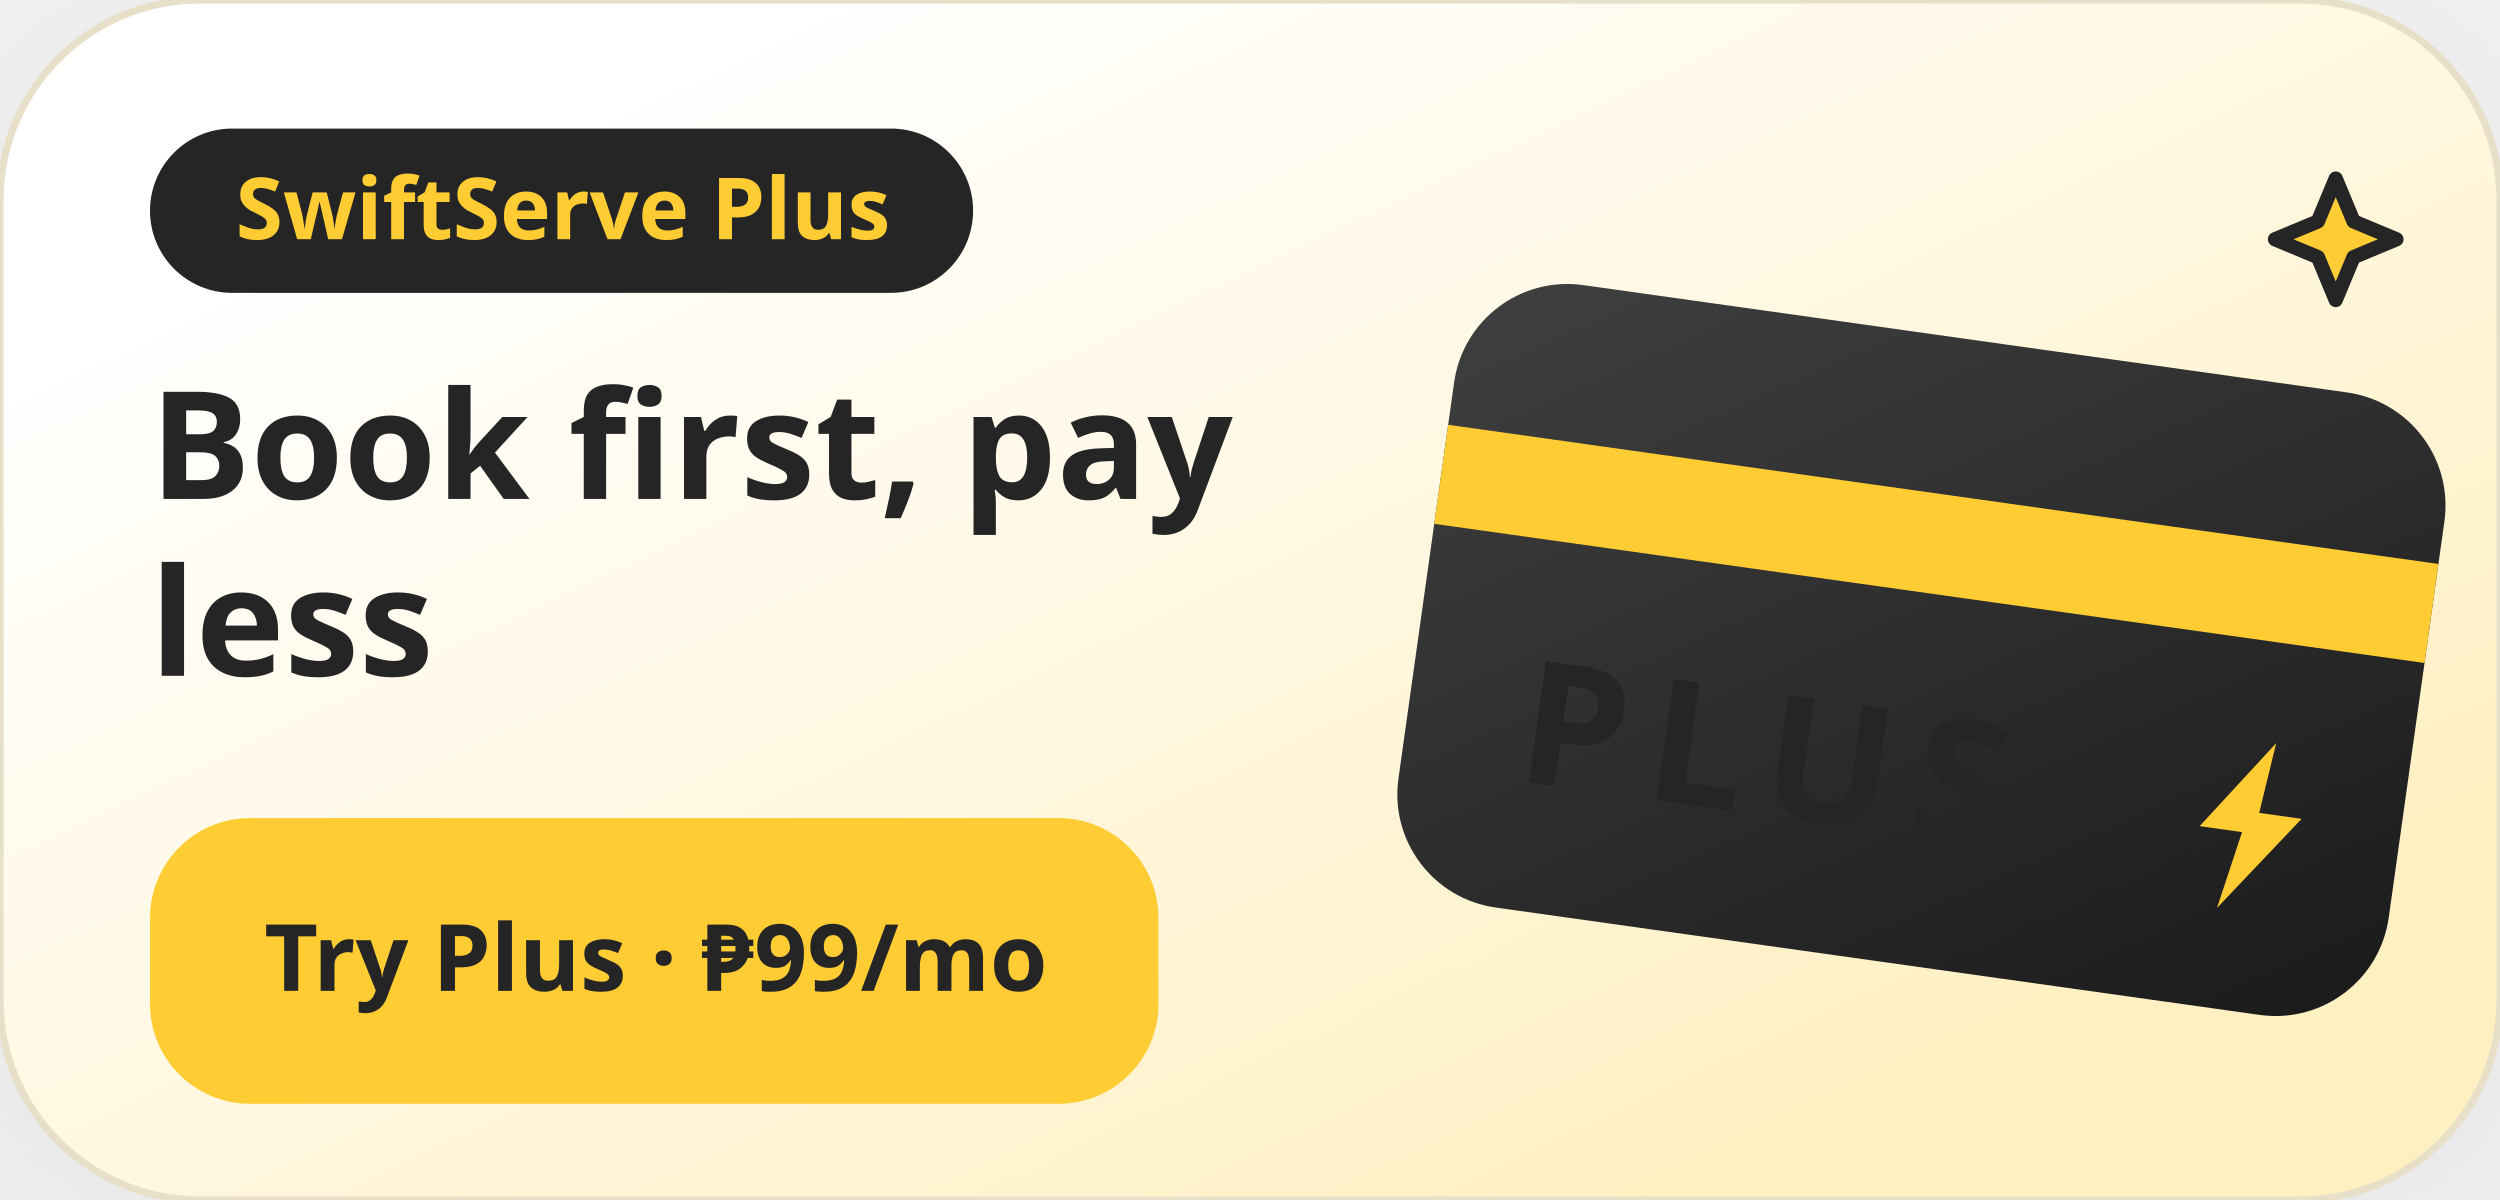
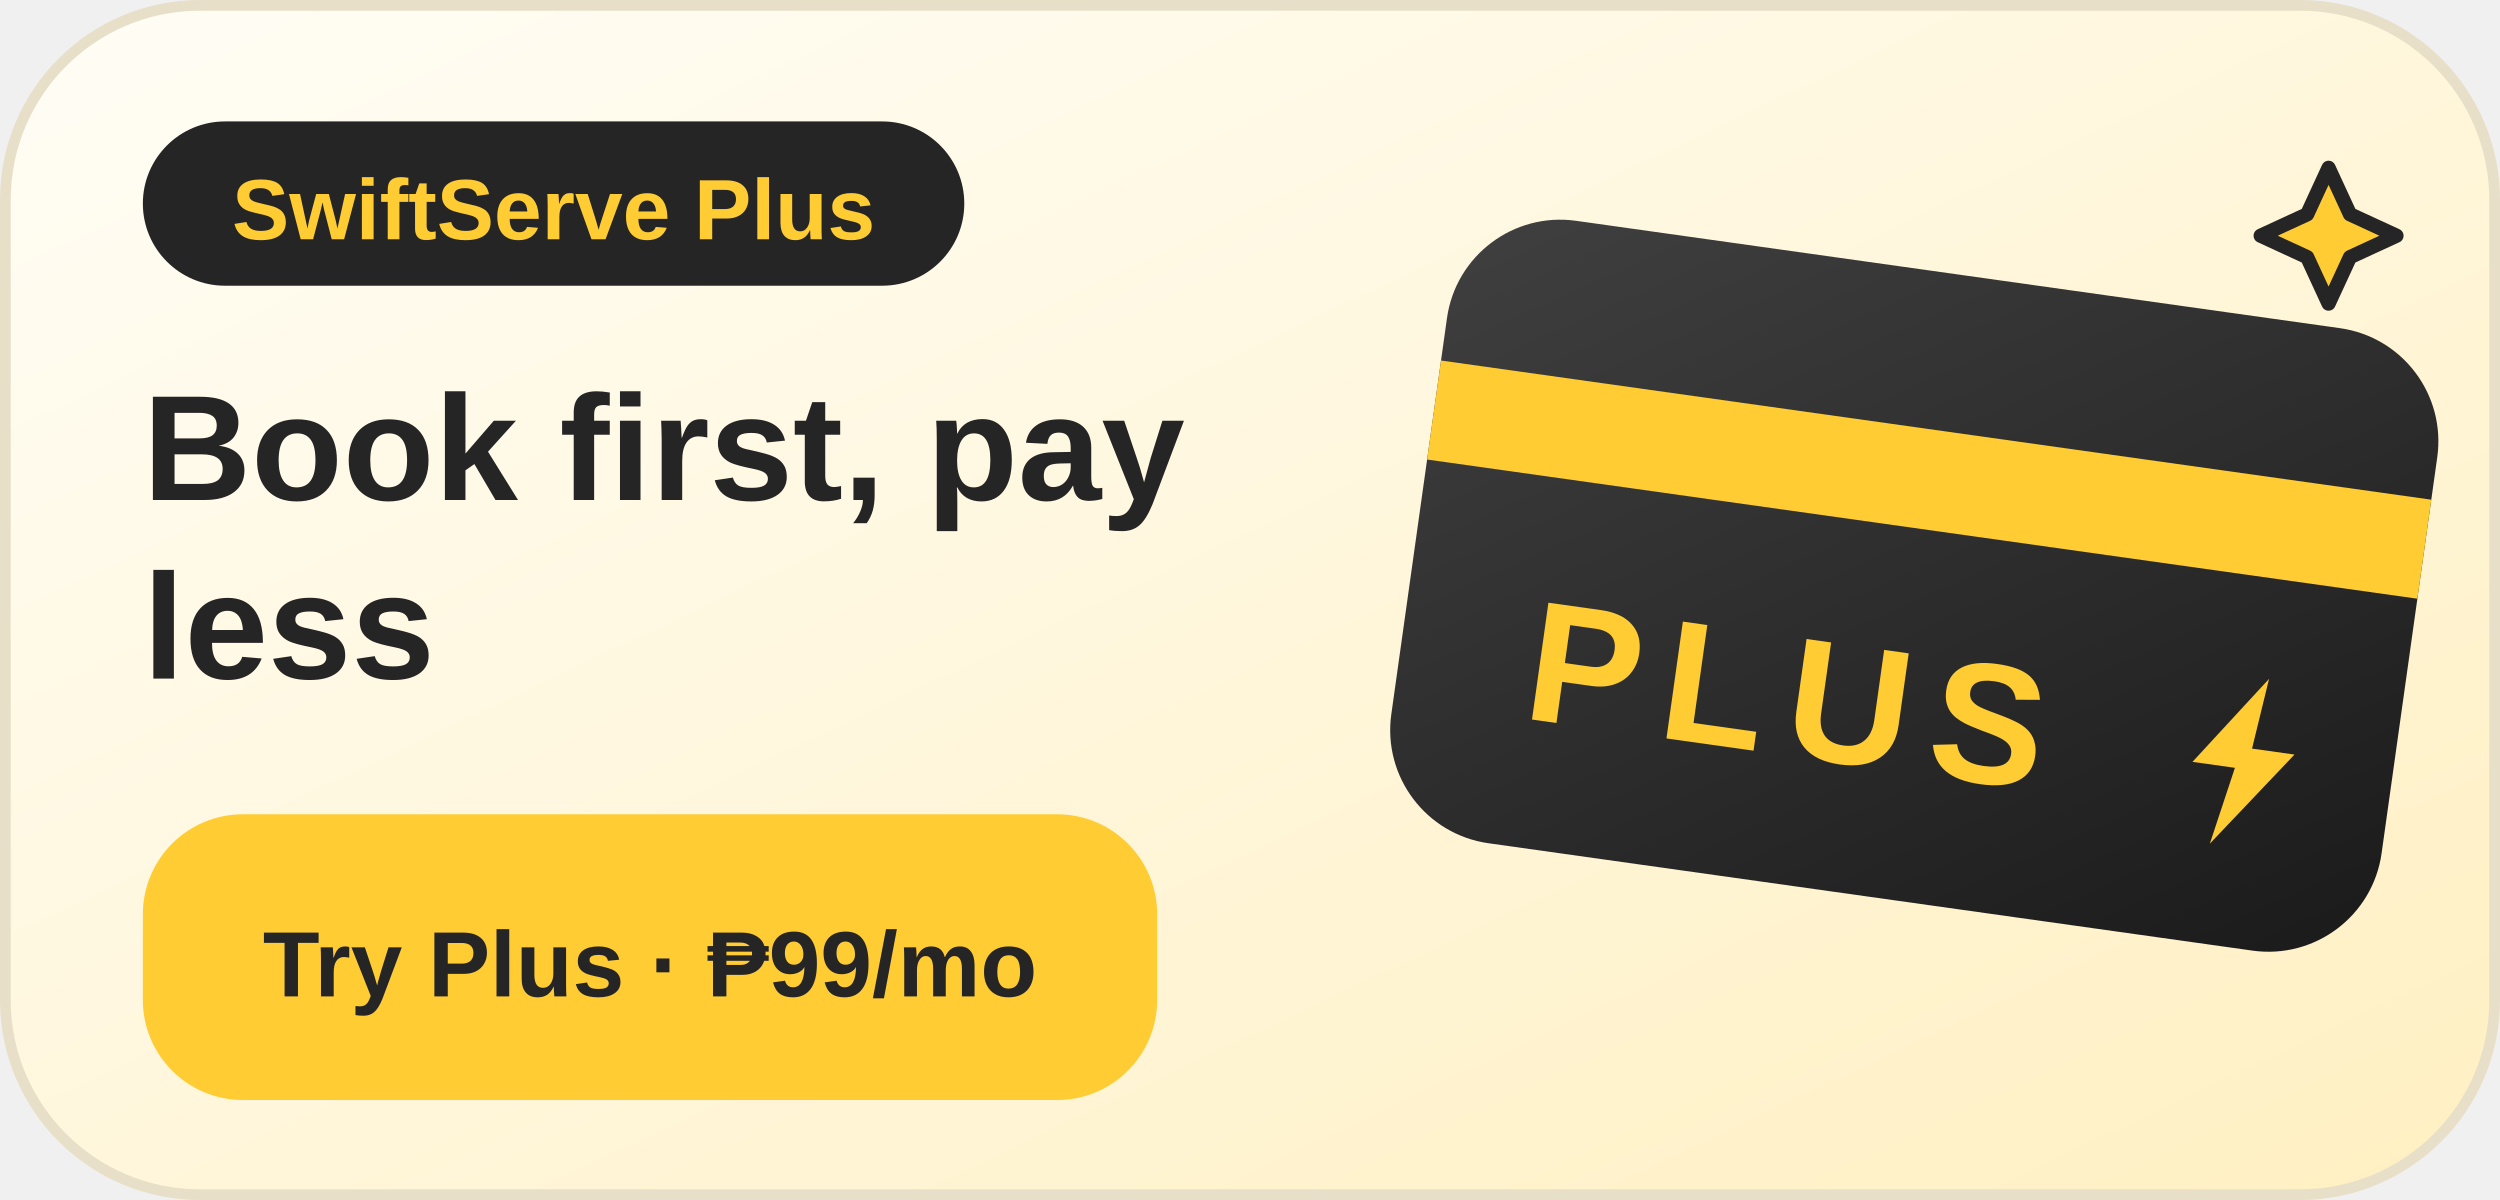
- <svg xmlns="http://www.w3.org/2000/svg" width="350" height="168" viewBox="20 473 350 168">
-   <g />
-   <g />
-   <g />
-   <g />
-   <g />
-   <g />
-   <g />
-   <g id="bn1" mask="url(#mask-for-bn11)">
-     <g>
-       <linearGradient x1="15%" y1="15%" x2="85%" y2="85%" id="linear-gradient1">
-         <stop offset="0%" stop-color="rgb(255,255,255)" stop-opacity="1" />
-         <stop offset="100%" stop-color="rgb(255,240,194)" stop-opacity="1" />
-       </linearGradient>
-       <rect x="20" y="485" width="350" height="168" rx="28" ry="28" fill="rgba(38, 38, 38, 0.078)" mask="url(#dc-shadow-1-cut)" filter="url(#dc-shadow-1)" />
-       <rect width="350" height="168" x="20" y="473" fill="url(#linear-gradient1)" stroke="rgb(232, 223, 200)" stroke-width="1px" rx="28" ry="28" />
-     </g>
-     <mask id="mask-for-bn11">
-       <rect width="350" height="168" x="20" y="473" fill="#ffffff" />
-       <rect width="168" height="137.531" x="41" y="490" fill="#ffffff" />
-     </mask>
-     <g id="tx1">
-       <g id="chip1">
-         <g>
-           <rect width="115.234" height="23" x="41" y="491" fill="rgb(37, 37, 37)" rx="11.5" ry="11.5" />
-         </g>
-         <text color="rgb(255, 204, 51)" dominant-baseline="text-after-edge" font-family="&quot;Plus Jakarta Sans&quot;, system-ui, sans-serif" font-size="12px" font-size-adjust="none" font-stretch="100%" font-style="normal" font-variant="normal" font-weight="700" direction="ltr" letter-spacing="normal" text-decoration="none" text-anchor="start" text-rendering="auto" unicode-bidi="normal" word-spacing="0px" writing-mode="horizontal-tb" user-select="text" fill="rgb(255, 204, 51)">
-           <tspan xml:space="preserve" x="53" y="510" textLength="91.234" lengthAdjust="spacingAndGlyphs">SwiftServe Plus</tspan>
-         </text>
-       </g>
-       <g id="hd1">
-         <text color="rgb(37, 37, 37)" dominant-baseline="text-after-edge" font-family="&quot;Plus Jakarta Sans&quot;, system-ui, sans-serif" font-size="21px" font-size-adjust="none" font-stretch="100%" font-style="normal" font-variant="normal" font-weight="800" direction="ltr" letter-spacing="normal" text-decoration="none" text-anchor="start" text-rendering="auto" unicode-bidi="isolate" word-spacing="0px" writing-mode="horizontal-tb" user-select="text" fill="rgb(37, 37, 37)">
-           <tspan xml:space="preserve" x="41" y="549" textLength="149.984" lengthAdjust="spacingAndGlyphs">Book first, pay </tspan>
-           <tspan xml:space="preserve" x="41" y="573.766" textLength="39.922" lengthAdjust="spacingAndGlyphs">less</tspan>
-         </text>
-       </g>
-       <g id="cta1" role="button">
-         <g>
-           <rect width="141.188" height="40" x="41" y="587.531" fill="rgb(255, 204, 51)" rx="14" ry="14" />
-         </g>
-         <text color="rgb(37, 37, 37)" dominant-baseline="text-after-edge" font-family="&quot;Plus Jakarta Sans&quot;, system-ui, sans-serif" font-size="13px" font-size-adjust="none" font-stretch="100%" font-style="normal" font-variant="normal" font-weight="700" direction="ltr" letter-spacing="normal" text-decoration="none" text-anchor="start" text-rendering="auto" unicode-bidi="normal" word-spacing="0px" writing-mode="horizontal-tb" user-select="text" fill="rgb(37, 37, 37)">
-           <tspan xml:space="preserve" x="57" y="615.531" textLength="109.188" lengthAdjust="spacingAndGlyphs">Try Plus · ₱99/mo</tspan>
-         </text>
-       </g>
-     </g>
-     <g id="art1" mask="url(#mask-for-art11)">
-       <g />
-       <g />
-       <g />
-       <g />
-       <g />
-       <g />
-       <g />
-       <mask id="mask-for-art11">
-         <rect width="190" height="168" x="179" y="474" fill="#ffffff" />
-       </mask>
-       <g transform="matrix(1 0 0 1 179 474)">
-         <defs color="rgb(37, 37, 37)" fill="rgb(0, 0, 0)" stroke="none">
-           <linearGradient id="art1-cg" x1="0" y1="0" x2="1" y2="1">
-             <stop offset="0" stop-color="#404040" />
-             <stop offset="1" stop-color="#1A1A1A" />
-           </linearGradient>
-           <mask id="dc-shadow-1-cut" maskUnits="userSpaceOnUse" x="20" y="473" width="350" height="168">
-             <rect x="20" y="473" width="350" height="168" fill="#fff" />
-             <rect x="20" y="473" width="350" height="168" rx="28" ry="28" fill="#000" />
-           </mask>
-           <filter id="dc-shadow-1" x="-50%" y="-50%" width="200%" height="200%">
-             <feGaussianBlur stdDeviation="14" />
-           </filter>
-         </defs>
-         <g transform="matrix(0.990268, 0.139173, -0.139173, 0.990268, 46.8049, 36.6861)" color="rgb(37, 37, 37)" fill="rgb(0, 0, 0)" stroke="none">
-           <rect width="140" height="88" rx="16" fill="url(&quot;#art1-cg&quot;)" color="rgb(37, 37, 37)" stroke="none" />
-           <rect y="22" width="140" height="14" fill="rgb(255, 204, 51)" color="rgb(37, 37, 37)" stroke="none" />
-           <text x="16" y="70" font-size="24px" font-weight="800" fill="rgb(37, 37, 37)" letter-spacing="3px" color="rgb(37, 37, 37)" stroke="none" dominant-baseline="auto" font-family="&quot;Plus Jakarta Sans&quot;, system-ui, sans-serif" font-size-adjust="none" font-stretch="100%" font-style="normal" font-variant="normal" direction="ltr" text-decoration="none" text-anchor="start" text-rendering="auto" unicode-bidi="normal" word-spacing="0px" writing-mode="horizontal-tb" user-select="text">PLUS</text>
-           <path d="M121 50 L112 63 L118 63 L116 74 L126 60 L120 60 Z" fill="rgb(255, 204, 51)" color="rgb(37, 37, 37)" stroke="none" />
-         </g>
-         <path d="M168 24 l2.5 6 6 2.5 -6 2.5 -2.5 6 -2.5 -6 -6 -2.5 6 -2.5Z" fill="rgb(255, 204, 51)" stroke="rgb(37, 37, 37)" stroke-width="2px" stroke-linejoin="round" color="rgb(37, 37, 37)" />
-       </g>
-     </g>
+ <svg xmlns="http://www.w3.org/2000/svg" width="350" height="168" viewBox="0 0 350 168" role="img" aria-labelledby="title description">
+   <defs>
+     <linearGradient id="background" x1="0" y1="0" x2="1" y2="1">
+       <stop offset="0" stop-color="#FFFDF6" />
+       <stop offset="1" stop-color="#FFF0C2" />
+     </linearGradient>
+     <linearGradient id="card" x1="0" y1="0" x2="1" y2="1">
+       <stop offset="0" stop-color="#404040" />
+       <stop offset="1" stop-color="#1A1A1A" />
+     </linearGradient>
+   </defs>
+   <rect x="0.75" y="0.75" width="348.5" height="166.5" rx="27.25" fill="url(#background)" stroke="#E8DFC8" stroke-width="1.5" />
+   <rect x="20" y="17" width="115" height="23" rx="11.5" fill="#252525" />
+   <text x="77.5" y="33.5" text-anchor="middle" fill="#FFCC33" font-family="Arial, sans-serif" font-size="12" font-weight="700">SwiftServe Plus</text>
+   <text x="20" y="70" fill="#252525" font-family="Arial, sans-serif" font-size="21" font-weight="800">Book first, pay</text>
+   <text x="20" y="95" fill="#252525" font-family="Arial, sans-serif" font-size="21" font-weight="800">less</text>
+   <g id="try-plus-button" role="button" aria-label="Try Plus for 99 pesos per month">
+     <rect x="20" y="114" width="142" height="40" rx="14" fill="#FFCC33" />
+     <text x="91" y="139.5" text-anchor="middle" fill="#252525" font-family="Arial, sans-serif" font-size="13" font-weight="700">Try Plus · ₱99/mo</text>
  </g>
+   <g id="plus-card" transform="translate(198 38) rotate(8 70 44)">
+     <rect width="140" height="88" rx="16" fill="url(#card)" />
+     <rect y="22" width="140" height="14" fill="#FFCC33" />
+     <text x="18" y="70" fill="#FFCC33" font-family="Arial, sans-serif" font-size="24" font-weight="800" letter-spacing="3">PLUS</text>
+     <path d="M121 50 112 63h6l-2 11 10-14h-6z" fill="#FFCC33" />
+   </g>
+   <path d="M326 23.5 329 30l6.5 3-6.5 3-3 6.5-3-6.5-6.5-3 6.5-3z" fill="#FFCC33" stroke="#252525" stroke-width="2" stroke-linejoin="round" />
</svg>
